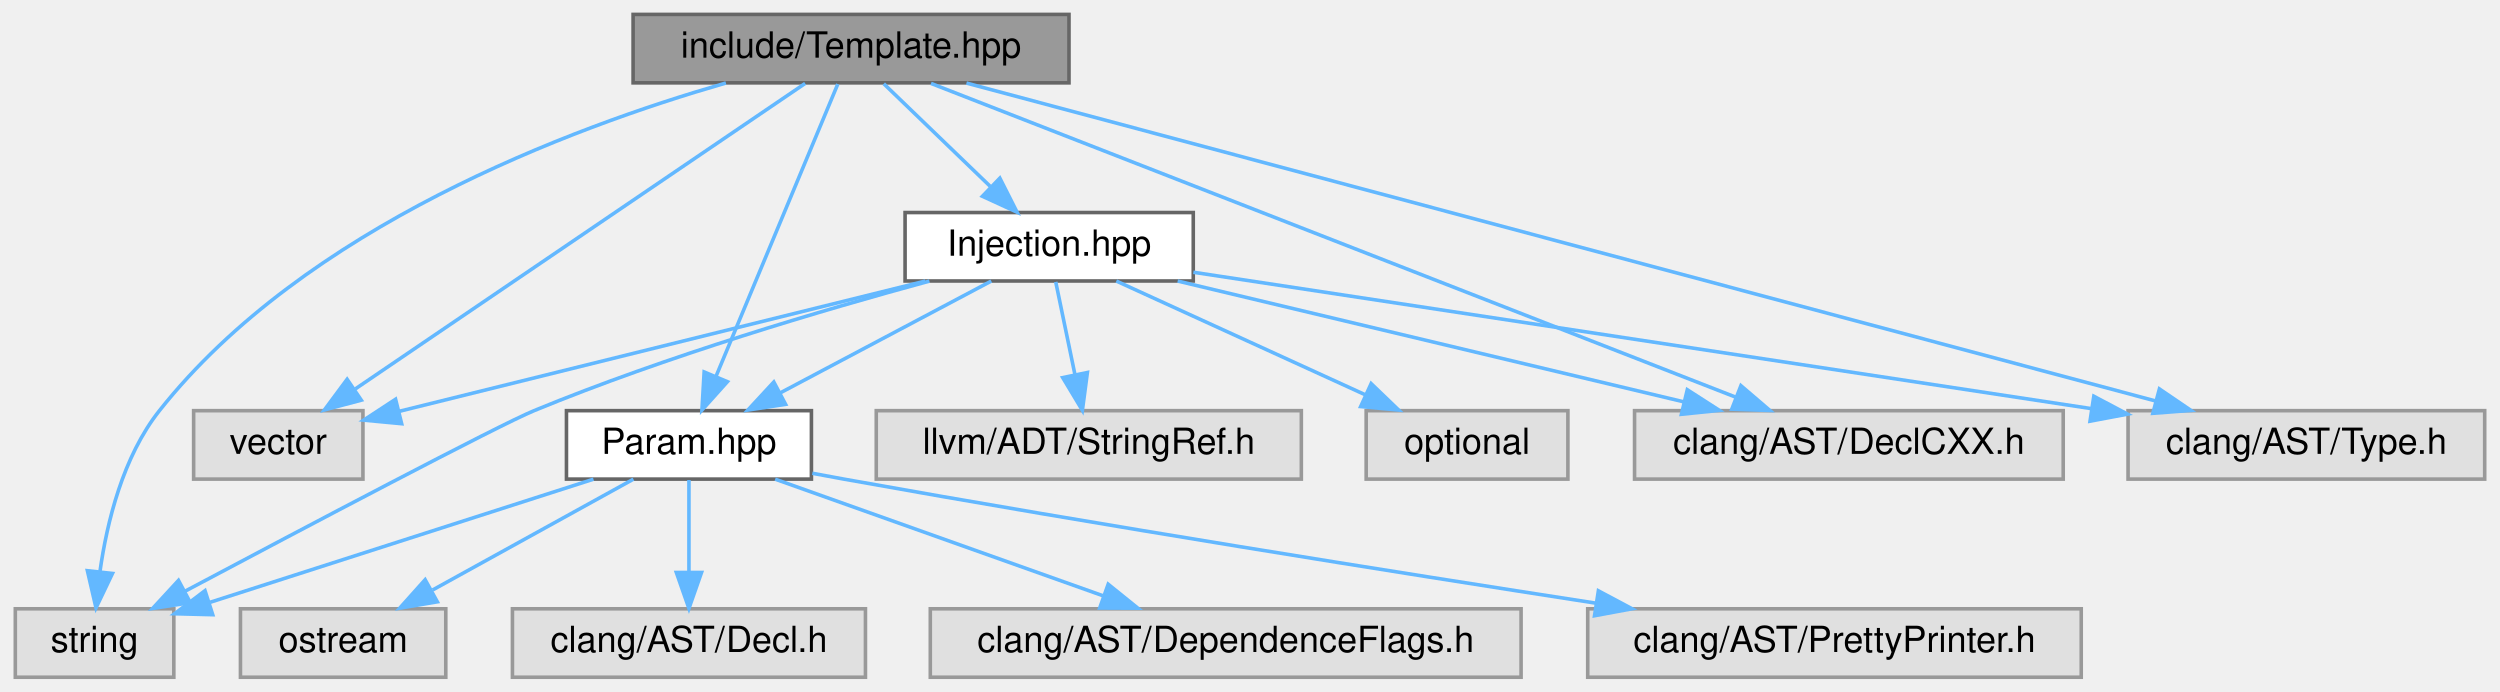
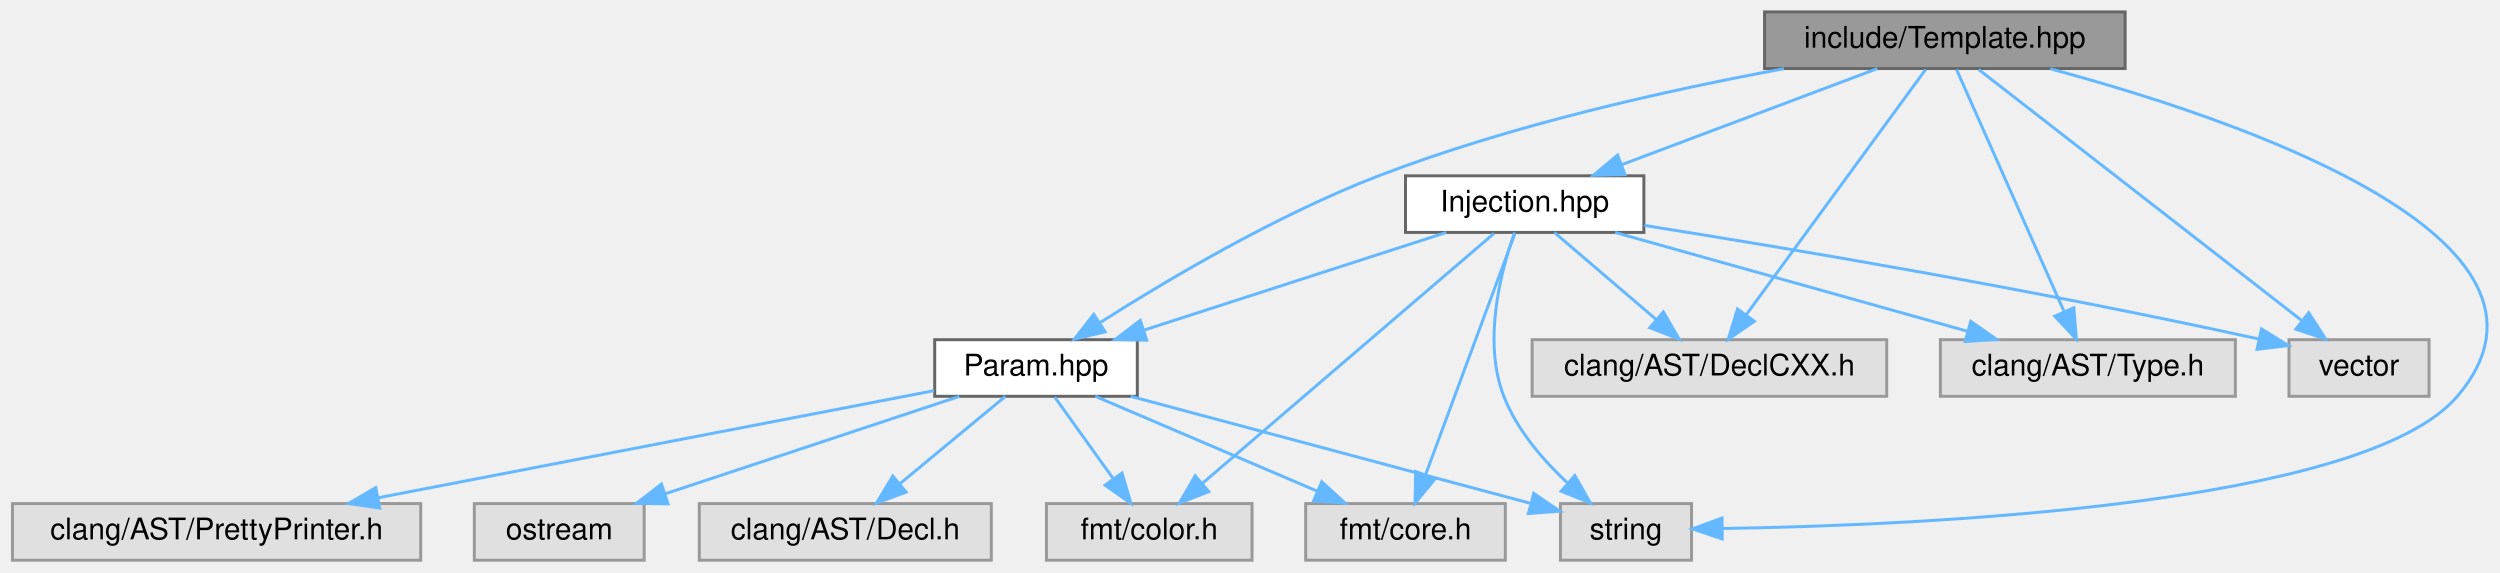
- <svg xmlns="http://www.w3.org/2000/svg" xmlns:xlink="http://www.w3.org/1999/xlink" width="694pt" height="192pt" viewBox="0.00 0.00 693.50 192.00">
+ <svg xmlns="http://www.w3.org/2000/svg" xmlns:xlink="http://www.w3.org/1999/xlink" width="839pt" height="192pt" viewBox="0.00 0.00 838.63 192.00">
  <g id="graph0" class="graph" transform="scale(1 1) rotate(0) translate(4 188)">
    <g id="Node000001" class="node">
      <g id="a_Node000001">
        <a xlink:title=" ">
-           <polygon fill="#999999" stroke="#666666" points="292.5,-184 171.5,-184 171.5,-165 292.5,-165 292.5,-184" />
-           <text text-anchor="middle" x="232" y="-172" font-family="Helvetica,sans-Serif" font-size="10.00">include/Template.hpp</text>
+           <polygon fill="#999999" stroke="#666666" points="709,-184 588,-184 588,-165 709,-165 709,-184" />
+           <text text-anchor="middle" x="648.5" y="-172" font-family="Helvetica,sans-Serif" font-size="10.00">include/Template.hpp</text>
        </a>
      </g>
    </g>
    <g id="Node000002" class="node">
      <g id="a_Node000002">
-         <a xlink:title=" ">
-           <polygon fill="#e0e0e0" stroke="#999999" points="44,-19 0,-19 0,0 44,0 44,-19" />
-           <text text-anchor="middle" x="22" y="-7" font-family="Helvetica,sans-Serif" font-size="10.00">string</text>
+         <a xlink:href="Injection_8hpp.html" target="_top" xlink:title=" ">
+           <polygon fill="white" stroke="#666666" points="547.5,-129 467.5,-129 467.5,-110 547.5,-110 547.5,-129" />
+           <text text-anchor="middle" x="507.5" y="-117" font-family="Helvetica,sans-Serif" font-size="10.00">Injection.hpp</text>
        </a>
      </g>
    </g>
    <g id="edge1_Node000001_Node000002" class="edge">
      <g id="a_edge1_Node000001_Node000002">
        <a xlink:title=" ">
-           <path fill="none" stroke="#63b8ff" d="M197.26,-164.96C153.83,-152.45 80.33,-124.91 40,-74 29.88,-61.23 25.45,-43.06 23.51,-29.42" />
-           <polygon fill="#63b8ff" stroke="#63b8ff" points="26.97,-28.81 22.4,-19.25 20.01,-29.57 26.97,-28.81" />
+           <path fill="none" stroke="#63b8ff" d="M625.85,-164.98C602.65,-156.27 566.38,-142.63 540.1,-132.75" />
+           <polygon fill="#63b8ff" stroke="#63b8ff" points="541.16,-129.41 530.57,-129.17 538.7,-135.97 541.16,-129.41" />
        </a>
      </g>
    </g>
    <g id="Node000003" class="node">
      <g id="a_Node000003">
-         <a xlink:title=" ">
-           <polygon fill="#e0e0e0" stroke="#999999" points="96.5,-74 49.5,-74 49.5,-55 96.5,-55 96.5,-74" />
-           <text text-anchor="middle" x="73" y="-62" font-family="Helvetica,sans-Serif" font-size="10.00">vector</text>
-         </a>
-       </g>
-     </g>
-     <g id="edge2_Node000001_Node000003" class="edge">
-       <g id="a_edge2_Node000001_Node000003">
-         <a xlink:title=" ">
-           <path fill="none" stroke="#63b8ff" d="M219.26,-164.84C192.04,-146.36 128,-102.86 94.41,-80.05" />
-           <polygon fill="#63b8ff" stroke="#63b8ff" points="96.04,-76.92 85.8,-74.2 92.11,-82.71 96.04,-76.92" />
+         <a xlink:href="Param_8hpp.html" target="_top" xlink:title=" ">
+           <polygon fill="white" stroke="#666666" points="377.5,-74 309.5,-74 309.5,-55 377.5,-55 377.5,-74" />
+           <text text-anchor="middle" x="343.5" y="-62" font-family="Helvetica,sans-Serif" font-size="10.00">Param.hpp</text>
+         </a>
+       </g>
+     </g>
+     <g id="edge15_Node000001_Node000003" class="edge">
+       <g id="a_edge15_Node000001_Node000003">
+         <a xlink:title=" ">
+           <path fill="none" stroke="#63b8ff" d="M594.5,-164.94C555.82,-157.83 502.92,-146.09 458.5,-129 424.08,-115.76 387.25,-93.9 364.8,-79.61" />
+           <polygon fill="#63b8ff" stroke="#63b8ff" points="366.68,-76.65 356.38,-74.17 362.88,-82.53 366.68,-76.65" />
+         </a>
+       </g>
+     </g>
+     <g id="Node000009" class="node">
+       <g id="a_Node000009">
+         <a xlink:title=" ">
+           <polygon fill="#e0e0e0" stroke="#999999" points="563.5,-19 519.5,-19 519.5,0 563.5,0 563.5,-19" />
+           <text text-anchor="middle" x="541.5" y="-7" font-family="Helvetica,sans-Serif" font-size="10.00">string</text>
+         </a>
+       </g>
+     </g>
+     <g id="edge18_Node000001_Node000009" class="edge">
+       <g id="a_edge18_Node000001_Node000009">
+         <a xlink:title=" ">
+           <path fill="none" stroke="#63b8ff" d="M683.85,-164.92C746.34,-148.14 865.69,-107.97 820.5,-55 789.14,-18.24 640.78,-11.7 574.1,-10.64" />
+           <polygon fill="#63b8ff" stroke="#63b8ff" points="573.8,-7.14 563.76,-10.51 573.71,-14.14 573.8,-7.14" />
+         </a>
+       </g>
+     </g>
+     <g id="Node000010" class="node">
+       <g id="a_Node000010">
+         <a xlink:title=" ">
+           <polygon fill="#e0e0e0" stroke="#999999" points="629,-74 510,-74 510,-55 629,-55 629,-74" />
+           <text text-anchor="middle" x="569.5" y="-62" font-family="Helvetica,sans-Serif" font-size="10.00">clang/AST/DeclCXX.h</text>
+         </a>
+       </g>
+     </g>
+     <g id="edge16_Node000001_Node000010" class="edge">
+       <g id="a_edge16_Node000001_Node000010">
+         <a xlink:title=" ">
+           <path fill="none" stroke="#63b8ff" d="M642.04,-164.66C628.89,-146.69 598.86,-105.64 581.85,-82.38" />
+           <polygon fill="#63b8ff" stroke="#63b8ff" points="584.56,-80.16 575.83,-74.16 578.91,-84.3 584.56,-80.16" />
+         </a>
+       </g>
+     </g>
+     <g id="Node000011" class="node">
+       <g id="a_Node000011">
+         <a xlink:title=" ">
+           <polygon fill="#e0e0e0" stroke="#999999" points="746,-74 647,-74 647,-55 746,-55 746,-74" />
+           <text text-anchor="middle" x="696.5" y="-62" font-family="Helvetica,sans-Serif" font-size="10.00">clang/AST/Type.h</text>
+         </a>
+       </g>
+     </g>
+     <g id="edge17_Node000001_Node000011" class="edge">
+       <g id="a_edge17_Node000001_Node000011">
+         <a xlink:title=" ">
+           <path fill="none" stroke="#63b8ff" d="M652.43,-164.66C660.31,-146.93 678.18,-106.73 688.58,-83.32" />
+           <polygon fill="#63b8ff" stroke="#63b8ff" points="691.79,-84.72 692.65,-74.16 685.39,-81.87 691.79,-84.72" />
+         </a>
+       </g>
+     </g>
+     <g id="Node000012" class="node">
+       <g id="a_Node000012">
+         <a xlink:title=" ">
+           <polygon fill="#e0e0e0" stroke="#999999" points="811,-74 764,-74 764,-55 811,-55 811,-74" />
+           <text text-anchor="middle" x="787.5" y="-62" font-family="Helvetica,sans-Serif" font-size="10.00">vector</text>
+         </a>
+       </g>
+     </g>
+     <g id="edge19_Node000001_Node000012" class="edge">
+       <g id="a_edge19_Node000001_Node000012">
+         <a xlink:title=" ">
+           <path fill="none" stroke="#63b8ff" d="M659.87,-164.66C683.61,-146.22 738.66,-103.45 768.1,-80.57" />
+           <polygon fill="#63b8ff" stroke="#63b8ff" points="770.61,-83.06 776.36,-74.16 766.31,-77.53 770.61,-83.06" />
+         </a>
+       </g>
+     </g>
+     <g id="edge2_Node000002_Node000003" class="edge">
+       <g id="a_edge2_Node000002_Node000003">
+         <a xlink:title=" ">
+           <path fill="none" stroke="#63b8ff" d="M481.15,-109.98C453.74,-101.13 410.61,-87.19 379.94,-77.28" />
+           <polygon fill="#63b8ff" stroke="#63b8ff" points="380.65,-73.83 370.06,-74.08 378.5,-80.49 380.65,-73.83" />
        </a>
      </g>
    </g>
    <g id="Node000004" class="node">
      <g id="a_Node000004">
        <a xlink:title=" ">
-           <polygon fill="#e0e0e0" stroke="#999999" points="568.5,-74 449.5,-74 449.5,-55 568.5,-55 568.5,-74" />
-           <text text-anchor="middle" x="509" y="-62" font-family="Helvetica,sans-Serif" font-size="10.00">clang/AST/DeclCXX.h</text>
-         </a>
-       </g>
-     </g>
-     <g id="edge3_Node000001_Node000004" class="edge">
-       <g id="a_edge3_Node000001_Node000004">
-         <a xlink:title=" ">
-           <path fill="none" stroke="#63b8ff" d="M254.2,-164.84C303.25,-145.72 420.98,-99.82 477.57,-77.75" />
-           <polygon fill="#63b8ff" stroke="#63b8ff" points="479.03,-80.94 487.08,-74.05 476.49,-74.42 479.03,-80.94" />
+           <polygon fill="#e0e0e0" stroke="#999999" points="416,-19 347,-19 347,0 416,0 416,-19" />
+           <text text-anchor="middle" x="381.5" y="-7" font-family="Helvetica,sans-Serif" font-size="10.00">fmt/color.h</text>
+         </a>
+       </g>
+     </g>
+     <g id="edge9_Node000002_Node000004" class="edge">
+       <g id="a_edge9_Node000002_Node000004">
+         <a xlink:title=" ">
+           <path fill="none" stroke="#63b8ff" d="M497.19,-109.66C475.76,-91.3 426.2,-48.81 399.43,-25.87" />
+           <polygon fill="#63b8ff" stroke="#63b8ff" points="401.47,-23.01 391.6,-19.16 396.92,-28.32 401.47,-23.01" />
        </a>
      </g>
    </g>
    <g id="Node000005" class="node">
      <g id="a_Node000005">
        <a xlink:title=" ">
-           <polygon fill="#e0e0e0" stroke="#999999" points="685.5,-74 586.5,-74 586.5,-55 685.5,-55 685.5,-74" />
-           <text text-anchor="middle" x="636" y="-62" font-family="Helvetica,sans-Serif" font-size="10.00">clang/AST/Type.h</text>
-         </a>
-       </g>
-     </g>
-     <g id="edge4_Node000001_Node000005" class="edge">
-       <g id="a_edge4_Node000001_Node000005">
-         <a xlink:title=" ">
-           <path fill="none" stroke="#63b8ff" d="M264.04,-164.94C336.52,-145.56 513.08,-98.36 594.1,-76.7" />
-           <polygon fill="#63b8ff" stroke="#63b8ff" points="595.2,-80.03 603.96,-74.07 593.39,-73.27 595.2,-80.03" />
+           <polygon fill="#e0e0e0" stroke="#999999" points="501,-19 434,-19 434,0 501,0 501,-19" />
+           <text text-anchor="middle" x="467.5" y="-7" font-family="Helvetica,sans-Serif" font-size="10.00">fmt/core.h</text>
+         </a>
+       </g>
+     </g>
+     <g id="edge10_Node000002_Node000005" class="edge">
+       <g id="a_edge10_Node000002_Node000005">
+         <a xlink:title=" ">
+           <path fill="none" stroke="#63b8ff" d="M504.23,-109.66C497.69,-92.01 482.9,-52.09 474.22,-28.64" />
+           <polygon fill="#63b8ff" stroke="#63b8ff" points="477.46,-27.32 470.71,-19.16 470.9,-29.75 477.46,-27.32" />
+         </a>
+       </g>
+     </g>
+     <g id="edge13_Node000002_Node000009" class="edge">
+       <g id="a_edge13_Node000002_Node000009">
+         <a xlink:title=" ">
+           <path fill="none" stroke="#63b8ff" d="M504.1,-109.95C499.65,-97.44 493.24,-73.6 500.5,-55 504.9,-43.73 513.64,-33.59 521.93,-25.85" />
+           <polygon fill="#63b8ff" stroke="#63b8ff" points="524.32,-28.4 529.57,-19.2 519.73,-23.12 524.32,-28.4" />
+         </a>
+       </g>
+     </g>
+     <g id="edge11_Node000002_Node000010" class="edge">
+       <g id="a_edge11_Node000002_Node000010">
+         <a xlink:title=" ">
+           <path fill="none" stroke="#63b8ff" d="M517.46,-109.98C526.63,-102.15 540.44,-90.34 551.53,-80.86" />
+           <polygon fill="#63b8ff" stroke="#63b8ff" points="554.03,-83.33 559.36,-74.17 549.48,-78.01 554.03,-83.33" />
+         </a>
+       </g>
+     </g>
+     <g id="edge12_Node000002_Node000011" class="edge">
+       <g id="a_edge12_Node000002_Node000011">
+         <a xlink:title=" ">
+           <path fill="none" stroke="#63b8ff" d="M537.87,-109.98C569.87,-101.01 620.46,-86.82 655.88,-76.89" />
+           <polygon fill="#63b8ff" stroke="#63b8ff" points="657.21,-80.15 665.9,-74.08 655.32,-73.41 657.21,-80.15" />
+         </a>
+       </g>
+     </g>
+     <g id="edge14_Node000002_Node000012" class="edge">
+       <g id="a_edge14_Node000002_Node000012">
+         <a xlink:title=" ">
+           <path fill="none" stroke="#63b8ff" d="M547.65,-112.34C594.84,-104.86 675.71,-91.34 753.79,-74.24" />
+           <polygon fill="#63b8ff" stroke="#63b8ff" points="754.78,-77.61 763.79,-72.03 753.27,-70.77 754.78,-77.61" />
+         </a>
+       </g>
+     </g>
+     <g id="edge3_Node000003_Node000004" class="edge">
+       <g id="a_edge3_Node000003_Node000004">
+         <a xlink:title=" ">
+           <path fill="none" stroke="#63b8ff" d="M349.77,-54.75C355.09,-47.34 362.86,-36.5 369.38,-27.41" />
+           <polygon fill="#63b8ff" stroke="#63b8ff" points="372.36,-29.26 375.34,-19.09 366.67,-25.18 372.36,-29.26" />
+         </a>
+       </g>
+     </g>
+     <g id="edge4_Node000003_Node000005" class="edge">
+       <g id="a_edge4_Node000003_Node000005">
+         <a xlink:title=" ">
+           <path fill="none" stroke="#63b8ff" d="M363.42,-54.98C383.55,-46.38 414.88,-32.99 437.91,-23.15" />
+           <polygon fill="#63b8ff" stroke="#63b8ff" points="439.4,-26.32 447.21,-19.17 436.64,-19.88 439.4,-26.32" />
        </a>
      </g>
    </g>
    <g id="Node000006" class="node">
      <g id="a_Node000006">
-         <a xlink:href="Injection_8hpp.html" target="_top" xlink:title=" ">
-           <polygon fill="white" stroke="#666666" points="327,-129 247,-129 247,-110 327,-110 327,-129" />
-           <text text-anchor="middle" x="287" y="-117" font-family="Helvetica,sans-Serif" font-size="10.00">Injection.hpp</text>
-         </a>
-       </g>
-     </g>
-     <g id="edge5_Node000001_Node000006" class="edge">
-       <g id="a_edge5_Node000001_Node000006">
-         <a xlink:title=" ">
-           <path fill="none" stroke="#63b8ff" d="M241.08,-164.75C249.09,-157.03 260.96,-145.6 270.62,-136.28" />
-           <polygon fill="#63b8ff" stroke="#63b8ff" points="273.31,-138.55 278.09,-129.09 268.46,-133.51 273.31,-138.55" />
-         </a>
-       </g>
-     </g>
-     <g id="Node000009" class="node">
-       <g id="a_Node000009">
-         <a xlink:href="Param_8hpp.html" target="_top" xlink:title=" ">
-           <polygon fill="white" stroke="#666666" points="221,-74 153,-74 153,-55 221,-55 221,-74" />
-           <text text-anchor="middle" x="187" y="-62" font-family="Helvetica,sans-Serif" font-size="10.00">Param.hpp</text>
-         </a>
-       </g>
-     </g>
-     <g id="edge18_Node000001_Node000009" class="edge">
-       <g id="a_edge18_Node000001_Node000009">
-         <a xlink:title=" ">
-           <path fill="none" stroke="#63b8ff" d="M228.32,-164.66C220.96,-147.01 204.33,-107.09 194.56,-83.64" />
-           <polygon fill="#63b8ff" stroke="#63b8ff" points="197.68,-82.04 190.61,-74.16 191.22,-84.74 197.68,-82.04" />
-         </a>
-       </g>
-     </g>
-     <g id="edge7_Node000006_Node000002" class="edge">
-       <g id="a_edge7_Node000006_Node000002">
-         <a xlink:title=" ">
-           <path fill="none" stroke="#63b8ff" d="M253.76,-109.97C224.39,-102 180.66,-89.1 144,-74 134.25,-69.98 79.91,-41.3 47.13,-23.89" />
-           <polygon fill="#63b8ff" stroke="#63b8ff" points="48.59,-20.7 38.12,-19.09 45.3,-26.88 48.59,-20.7" />
-         </a>
-       </g>
-     </g>
-     <g id="edge8_Node000006_Node000003" class="edge">
-       <g id="a_edge8_Node000006_Node000003">
-         <a xlink:title=" ">
-           <path fill="none" stroke="#63b8ff" d="M252.62,-109.98C212.4,-100.02 146.28,-83.65 106.46,-73.79" />
-           <polygon fill="#63b8ff" stroke="#63b8ff" points="107.25,-70.38 96.7,-71.37 105.56,-77.17 107.25,-70.38" />
-         </a>
-       </g>
-     </g>
-     <g id="edge10_Node000006_Node000004" class="edge">
-       <g id="a_edge10_Node000006_Node000004">
-         <a xlink:title=" ">
-           <path fill="none" stroke="#63b8ff" d="M322.67,-109.98C360.83,-100.87 421.47,-86.4 463.15,-76.45" />
-           <polygon fill="#63b8ff" stroke="#63b8ff" points="464.14,-79.81 473.05,-74.08 462.51,-73 464.14,-79.81" />
-         </a>
-       </g>
-     </g>
-     <g id="edge11_Node000006_Node000005" class="edge">
-       <g id="a_edge11_Node000006_Node000005">
-         <a xlink:title=" ">
-           <path fill="none" stroke="#63b8ff" d="M327.03,-112.42C388.13,-103.14 505.02,-85.39 576.2,-74.58" />
-           <polygon fill="#63b8ff" stroke="#63b8ff" points="576.99,-78 586.36,-73.04 575.94,-71.08 576.99,-78" />
+         <a xlink:title=" ">
+           <polygon fill="#e0e0e0" stroke="#999999" points="328.5,-19 230.5,-19 230.5,0 328.5,0 328.5,-19" />
+           <text text-anchor="middle" x="279.5" y="-7" font-family="Helvetica,sans-Serif" font-size="10.00">clang/AST/Decl.h</text>
+         </a>
+       </g>
+     </g>
+     <g id="edge5_Node000003_Node000006" class="edge">
+       <g id="a_edge5_Node000003_Node000006">
+         <a xlink:title=" ">
+           <path fill="none" stroke="#63b8ff" d="M333.22,-54.98C323.66,-47.07 309.22,-35.11 297.72,-25.58" />
+           <polygon fill="#63b8ff" stroke="#63b8ff" points="299.9,-22.85 289.97,-19.17 295.44,-28.24 299.9,-22.85" />
        </a>
      </g>
    </g>
    <g id="Node000007" class="node">
      <g id="a_Node000007">
        <a xlink:title=" ">
-           <polygon fill="#e0e0e0" stroke="#999999" points="431,-74 375,-74 375,-55 431,-55 431,-74" />
-           <text text-anchor="middle" x="403" y="-62" font-family="Helvetica,sans-Serif" font-size="10.00">optional</text>
-         </a>
-       </g>
-     </g>
-     <g id="edge6_Node000006_Node000007" class="edge">
-       <g id="a_edge6_Node000006_Node000007">
-         <a xlink:title=" ">
-           <path fill="none" stroke="#63b8ff" d="M305.64,-109.98C324.3,-101.46 353.25,-88.23 374.74,-78.41" />
-           <polygon fill="#63b8ff" stroke="#63b8ff" points="376.38,-81.51 384.02,-74.17 373.47,-75.14 376.38,-81.51" />
+           <polygon fill="#e0e0e0" stroke="#999999" points="137,-19 0,-19 0,0 137,0 137,-19" />
+           <text text-anchor="middle" x="68.5" y="-7" font-family="Helvetica,sans-Serif" font-size="10.00">clang/AST/PrettyPrinter.h</text>
+         </a>
+       </g>
+     </g>
+     <g id="edge6_Node000003_Node000007" class="edge">
+       <g id="a_edge6_Node000003_Node000007">
+         <a xlink:title=" ">
+           <path fill="none" stroke="#63b8ff" d="M309.23,-56.89C262.46,-47.88 178.16,-31.63 122.76,-20.96" />
+           <polygon fill="#63b8ff" stroke="#63b8ff" points="123.25,-17.49 112.77,-19.03 121.93,-24.36 123.25,-17.49" />
        </a>
      </g>
    </g>
    <g id="Node000008" class="node">
      <g id="a_Node000008">
        <a xlink:title=" ">
-           <polygon fill="#e0e0e0" stroke="#999999" points="357,-74 239,-74 239,-55 357,-55 357,-74" />
-           <text text-anchor="middle" x="298" y="-62" font-family="Helvetica,sans-Serif" font-size="10.00">llvm/ADT/StringRef.h</text>
-         </a>
-       </g>
-     </g>
-     <g id="edge9_Node000006_Node000008" class="edge">
-       <g id="a_edge9_Node000006_Node000008">
-         <a xlink:title=" ">
-           <path fill="none" stroke="#63b8ff" d="M288.82,-109.75C290.26,-102.8 292.32,-92.85 294.13,-84.13" />
-           <polygon fill="#63b8ff" stroke="#63b8ff" points="297.61,-84.59 296.22,-74.09 290.76,-83.17 297.61,-84.59" />
-         </a>
-       </g>
-     </g>
-     <g id="edge12_Node000006_Node000009" class="edge">
-       <g id="a_edge12_Node000006_Node000009">
-         <a xlink:title=" ">
-           <path fill="none" stroke="#63b8ff" d="M270.93,-109.98C255.14,-101.61 230.78,-88.7 212.37,-78.95" />
-           <polygon fill="#63b8ff" stroke="#63b8ff" points="213.83,-75.76 203.36,-74.17 210.56,-81.95 213.83,-75.76" />
-         </a>
-       </g>
-     </g>
-     <g id="edge14_Node000009_Node000002" class="edge">
-       <g id="a_edge14_Node000009_Node000002">
-         <a xlink:title=" ">
-           <path fill="none" stroke="#63b8ff" d="M160.49,-54.98C131.52,-45.68 85.1,-30.77 54.09,-20.81" />
-           <polygon fill="#63b8ff" stroke="#63b8ff" points="54.8,-17.36 44.21,-17.63 52.66,-24.03 54.8,-17.36" />
-         </a>
-       </g>
-     </g>
-     <g id="Node000010" class="node">
-       <g id="a_Node000010">
-         <a xlink:title=" ">
-           <polygon fill="#e0e0e0" stroke="#999999" points="119.5,-19 62.5,-19 62.5,0 119.5,0 119.5,-19" />
-           <text text-anchor="middle" x="91" y="-7" font-family="Helvetica,sans-Serif" font-size="10.00">ostream</text>
-         </a>
-       </g>
-     </g>
-     <g id="edge13_Node000009_Node000010" class="edge">
-       <g id="a_edge13_Node000009_Node000010">
-         <a xlink:title=" ">
-           <path fill="none" stroke="#63b8ff" d="M171.58,-54.98C156.55,-46.69 133.46,-33.94 115.84,-24.22" />
-           <polygon fill="#63b8ff" stroke="#63b8ff" points="117.15,-20.94 106.7,-19.17 113.77,-27.07 117.15,-20.94" />
-         </a>
-       </g>
-     </g>
-     <g id="Node000011" class="node">
-       <g id="a_Node000011">
-         <a xlink:title=" ">
-           <polygon fill="#e0e0e0" stroke="#999999" points="236,-19 138,-19 138,0 236,0 236,-19" />
-           <text text-anchor="middle" x="187" y="-7" font-family="Helvetica,sans-Serif" font-size="10.00">clang/AST/Decl.h</text>
-         </a>
-       </g>
-     </g>
-     <g id="edge15_Node000009_Node000011" class="edge">
-       <g id="a_edge15_Node000009_Node000011">
-         <a xlink:title=" ">
-           <path fill="none" stroke="#63b8ff" d="M187,-54.75C187,-47.8 187,-37.85 187,-29.13" />
-           <polygon fill="#63b8ff" stroke="#63b8ff" points="190.5,-29.09 187,-19.09 183.5,-29.09 190.5,-29.09" />
-         </a>
-       </g>
-     </g>
-     <g id="Node000012" class="node">
-       <g id="a_Node000012">
-         <a xlink:title=" ">
-           <polygon fill="#e0e0e0" stroke="#999999" points="418,-19 254,-19 254,0 418,0 418,-19" />
-           <text text-anchor="middle" x="336" y="-7" font-family="Helvetica,sans-Serif" font-size="10.00">clang/AST/DependenceFlags.h</text>
-         </a>
-       </g>
-     </g>
-     <g id="edge16_Node000009_Node000012" class="edge">
-       <g id="a_edge16_Node000009_Node000012">
-         <a xlink:title=" ">
-           <path fill="none" stroke="#63b8ff" d="M210.94,-54.98C235.56,-46.23 274.12,-32.51 301.92,-22.62" />
-           <polygon fill="#63b8ff" stroke="#63b8ff" points="303.38,-25.82 311.62,-19.17 301.03,-19.22 303.38,-25.82" />
-         </a>
-       </g>
-     </g>
-     <g id="Node000013" class="node">
-       <g id="a_Node000013">
-         <a xlink:title=" ">
-           <polygon fill="#e0e0e0" stroke="#999999" points="573.5,-19 436.5,-19 436.5,0 573.5,0 573.5,-19" />
-           <text text-anchor="middle" x="505" y="-7" font-family="Helvetica,sans-Serif" font-size="10.00">clang/AST/PrettyPrinter.h</text>
-         </a>
-       </g>
-     </g>
-     <g id="edge17_Node000009_Node000013" class="edge">
-       <g id="a_edge17_Node000009_Node000013">
-         <a xlink:title=" ">
-           <path fill="none" stroke="#63b8ff" d="M221.25,-56.62C224.21,-56.06 227.15,-55.51 230,-55 301.14,-42.22 382.94,-29.19 438.71,-20.57" />
-           <polygon fill="#63b8ff" stroke="#63b8ff" points="439.46,-23.99 448.81,-19.01 438.39,-17.07 439.46,-23.99" />
+           <polygon fill="#e0e0e0" stroke="#999999" points="212,-19 155,-19 155,0 212,0 212,-19" />
+           <text text-anchor="middle" x="183.5" y="-7" font-family="Helvetica,sans-Serif" font-size="10.00">ostream</text>
+         </a>
+       </g>
+     </g>
+     <g id="edge7_Node000003_Node000008" class="edge">
+       <g id="a_edge7_Node000003_Node000008">
+         <a xlink:title=" ">
+           <path fill="none" stroke="#63b8ff" d="M317.79,-54.98C291.05,-46.13 248.97,-32.19 219.05,-22.28" />
+           <polygon fill="#63b8ff" stroke="#63b8ff" points="220,-18.9 209.41,-19.08 217.8,-25.55 220,-18.9" />
+         </a>
+       </g>
+     </g>
+     <g id="edge8_Node000003_Node000009" class="edge">
+       <g id="a_edge8_Node000003_Node000009">
+         <a xlink:title=" ">
+           <path fill="none" stroke="#63b8ff" d="M375.31,-54.98C412.18,-45.12 472.6,-28.94 509.53,-19.06" />
+           <polygon fill="#63b8ff" stroke="#63b8ff" points="510.54,-22.41 519.29,-16.45 508.73,-15.65 510.54,-22.41" />
        </a>
      </g>
    </g>
  </g>
</svg>
